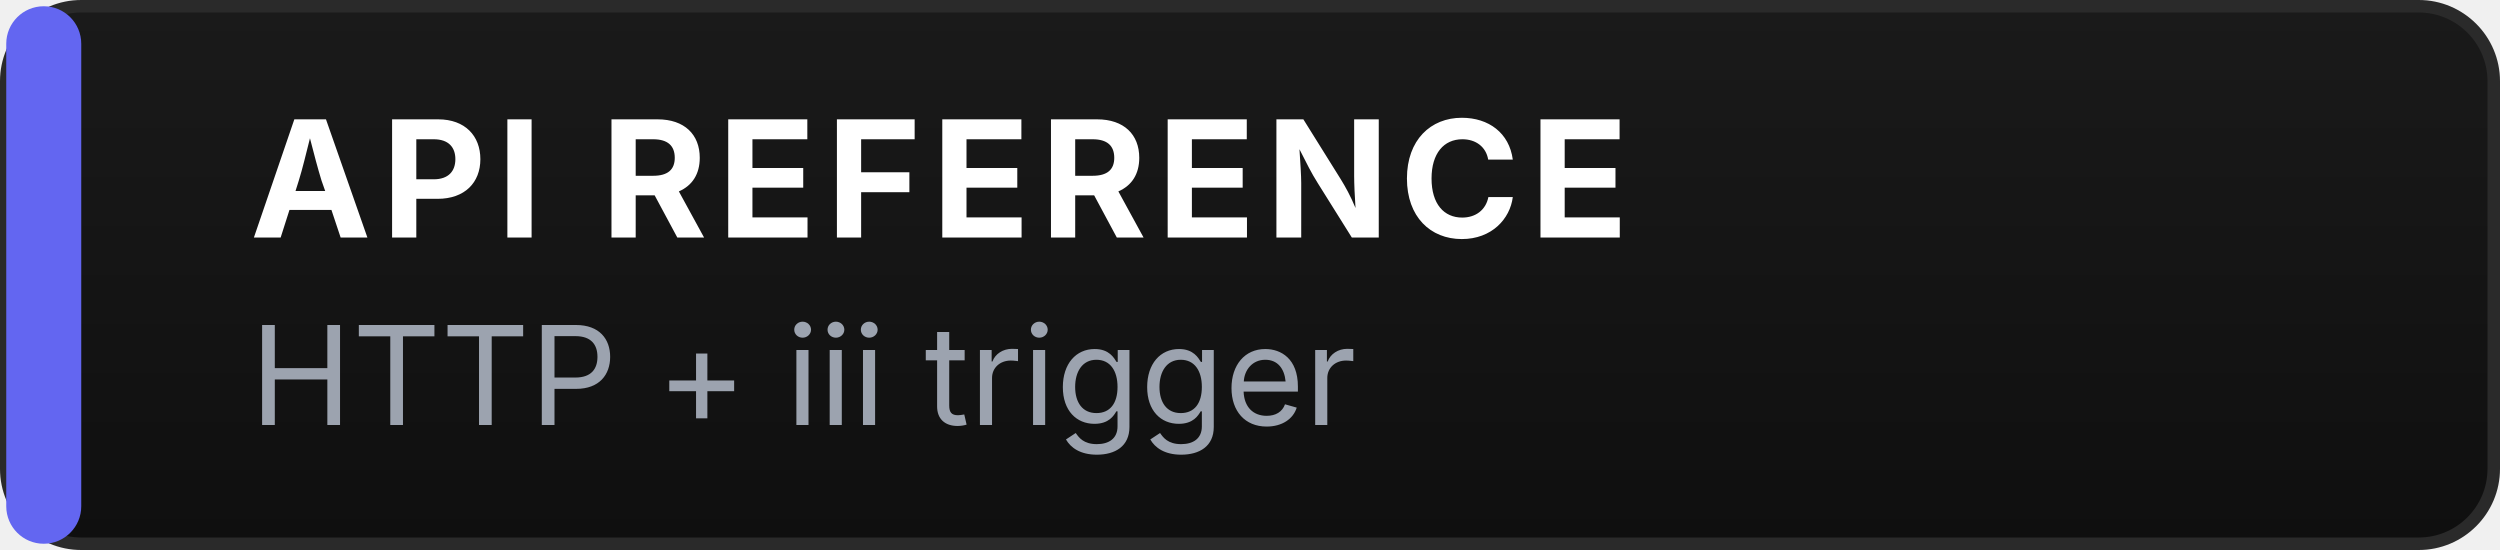
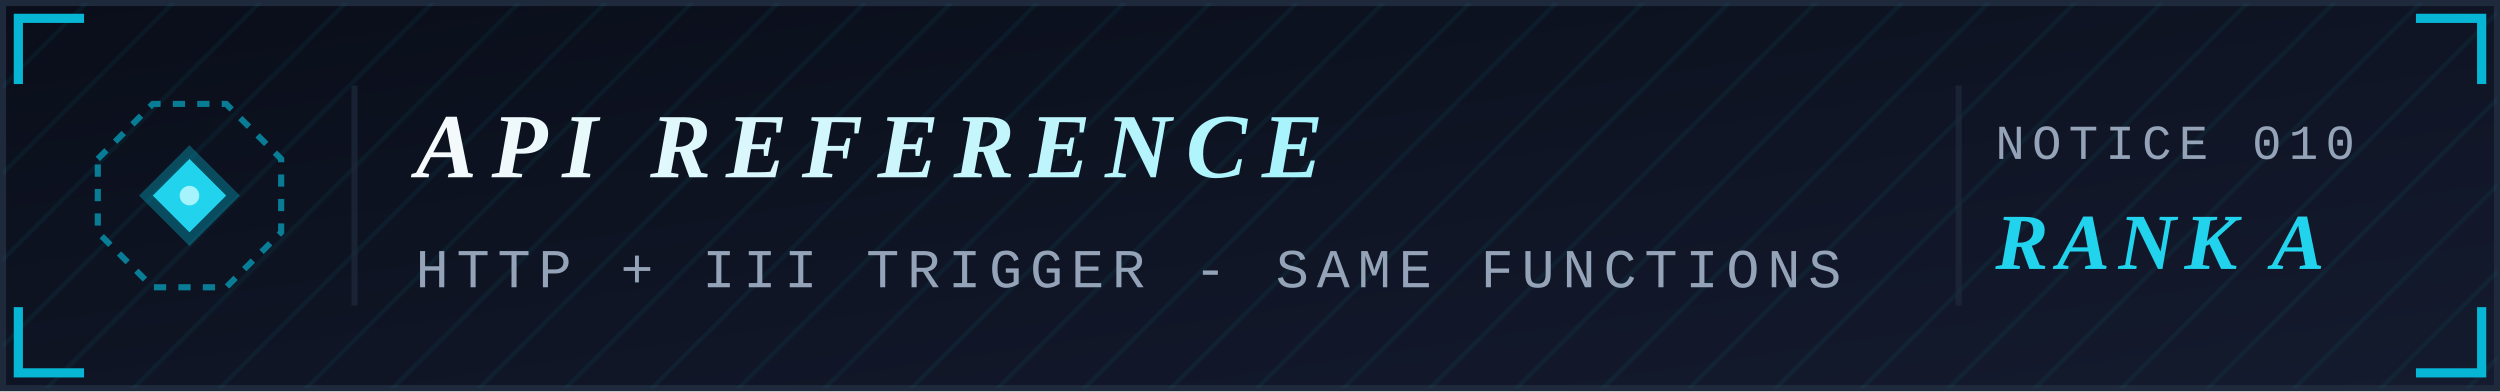
- <svg xmlns="http://www.w3.org/2000/svg" width="200" height="44" viewBox="0 0 200 44">
+ <svg xmlns="http://www.w3.org/2000/svg" width="409" height="64" viewBox="0 0 409 64">
  <defs>
-     <linearGradient id="bg" x1="0" y1="0" x2="0" y2="1">
-       <stop offset="0" stop-color="#1A1A1A" />
-       <stop offset="1" stop-color="#0F0F0F" />
+     <linearGradient id="bg" x1="0" y1="0" x2="1" y2="1">
+       <stop offset="0" stop-color="#0A0E1A" />
+       <stop offset="1" stop-color="#141B2E" />
    </linearGradient>
+     <linearGradient id="titleGrad" x1="0" y1="0" x2="1" y2="0">
+       <stop offset="0" stop-color="#F8FAFC" />
+       <stop offset="1" stop-color="#A5F3FC" />
+     </linearGradient>
+     <linearGradient id="shim" x1="0" y1="0" x2="1" y2="0">
+       <stop offset="0" stop-color="#06B6D4" stop-opacity="0" />
+       <stop offset="0.5" stop-color="#22D3EE" stop-opacity="0.9" />
+       <stop offset="1" stop-color="#06B6D4" stop-opacity="0" />
+     </linearGradient>
+     <pattern id="grid" patternUnits="userSpaceOnUse" width="10" height="10" patternTransform="rotate(45)">
+       <line x1="0" y1="0" x2="0" y2="10" stroke="#06B6D4" stroke-width="1.4" opacity="0.06" />
+     </pattern>
  </defs>
-   <rect x="0.5" y="0.5" width="199" height="43" rx="6" ry="6" fill="url(#bg)" stroke="#2A2A2A" />
-   <rect x="0.5" y="0.5" width="6" height="43" rx="3" ry="3" fill="#6366F1" />
-   <text x="20" y="19" font-family="-apple-system, BlinkMacSystemFont, 'Segoe UI', sans-serif" font-size="13" font-weight="700" letter-spacing="0.8" fill="#FFFFFF">API REFERENCE</text>
-   <text x="20" y="34" font-family="-apple-system, BlinkMacSystemFont, 'Segoe UI', sans-serif" font-size="11" font-weight="400" fill="#9CA3AF">HTTP + iii trigger</text>
+   <rect x="0.5" y="0.5" width="408" height="63" fill="url(#bg)" stroke="#1E293B" />
+   <rect x="0.5" y="0.5" width="408" height="63" fill="url(#grid)" />
+   <path d="M 3 13 L 3 3 L 13 3" stroke="#06B6D4" stroke-width="1.5" fill="none" stroke-linecap="square" />
+   <path d="M 396 3 L 406 3 L 406 13" stroke="#06B6D4" stroke-width="1.5" fill="none" stroke-linecap="square" />
+   <path d="M 3 51 L 3 61 L 13 61" stroke="#06B6D4" stroke-width="1.5" fill="none" stroke-linecap="square" />
+   <path d="M 396 61 L 406 61 L 406 51" stroke="#06B6D4" stroke-width="1.5" fill="none" stroke-linecap="square" />
+   <g transform="translate(31.0 32.0)">
+     <polygon points="-15,-6.0 -6.0,-15 6.0,-15 15,-6.0 15,6.0 6.0,15 -6.0,15 -15,6.0" fill="none" stroke="#06B6D4" stroke-width="1" stroke-dasharray="2 2" opacity="0.65" />
+     <polygon points="0,-8.25 8.25,0 0,8.25 -8.25,0" fill="#06B6D4" opacity="0.35" />
+     <polygon points="0,-6.0 6.0,0 0,6.0 -6.0,0" fill="#22D3EE" />
+     <circle cx="0" cy="0" r="1.6" fill="#A5F3FC" />
+   </g>
+   <line x1="58" y1="14" x2="58" y2="50" stroke="#1E293B" stroke-width="1" opacity="0.7" />
+   <text x="68" y="29" font-family="Georgia, 'Crimson Text', 'Times New Roman', serif" font-size="15" font-weight="700" font-style="italic" letter-spacing="2.4" fill="url(#titleGrad)">API REFERENCE</text>
+   <text x="68" y="47" font-family="'SF Mono', Menlo, Consolas, 'Courier New', monospace" font-size="9" letter-spacing="1.3" fill="#94A3B8">HTTP + III TRIGGER - SAME FUNCTIONS</text>
+   <line x1="320.44" y1="14" x2="320.44" y2="50" stroke="#1E293B" stroke-width="1" opacity="0.7" />
+   <text x="326.44" y="26" font-family="'SF Mono', Menlo, Consolas, 'Courier New', monospace" font-size="8" letter-spacing="1.2" fill="#94A3B8">NOTICE 010</text>
+   <text x="326.44" y="44" font-family="Georgia, 'Crimson Text', 'Times New Roman', serif" font-size="13" font-weight="700" font-style="italic" letter-spacing="1.4" fill="#22D3EE">RANK A</text>
+   <line x1="14" y1="60" x2="395" y2="60" stroke="url(#shim)" stroke-width="1" />
</svg>
